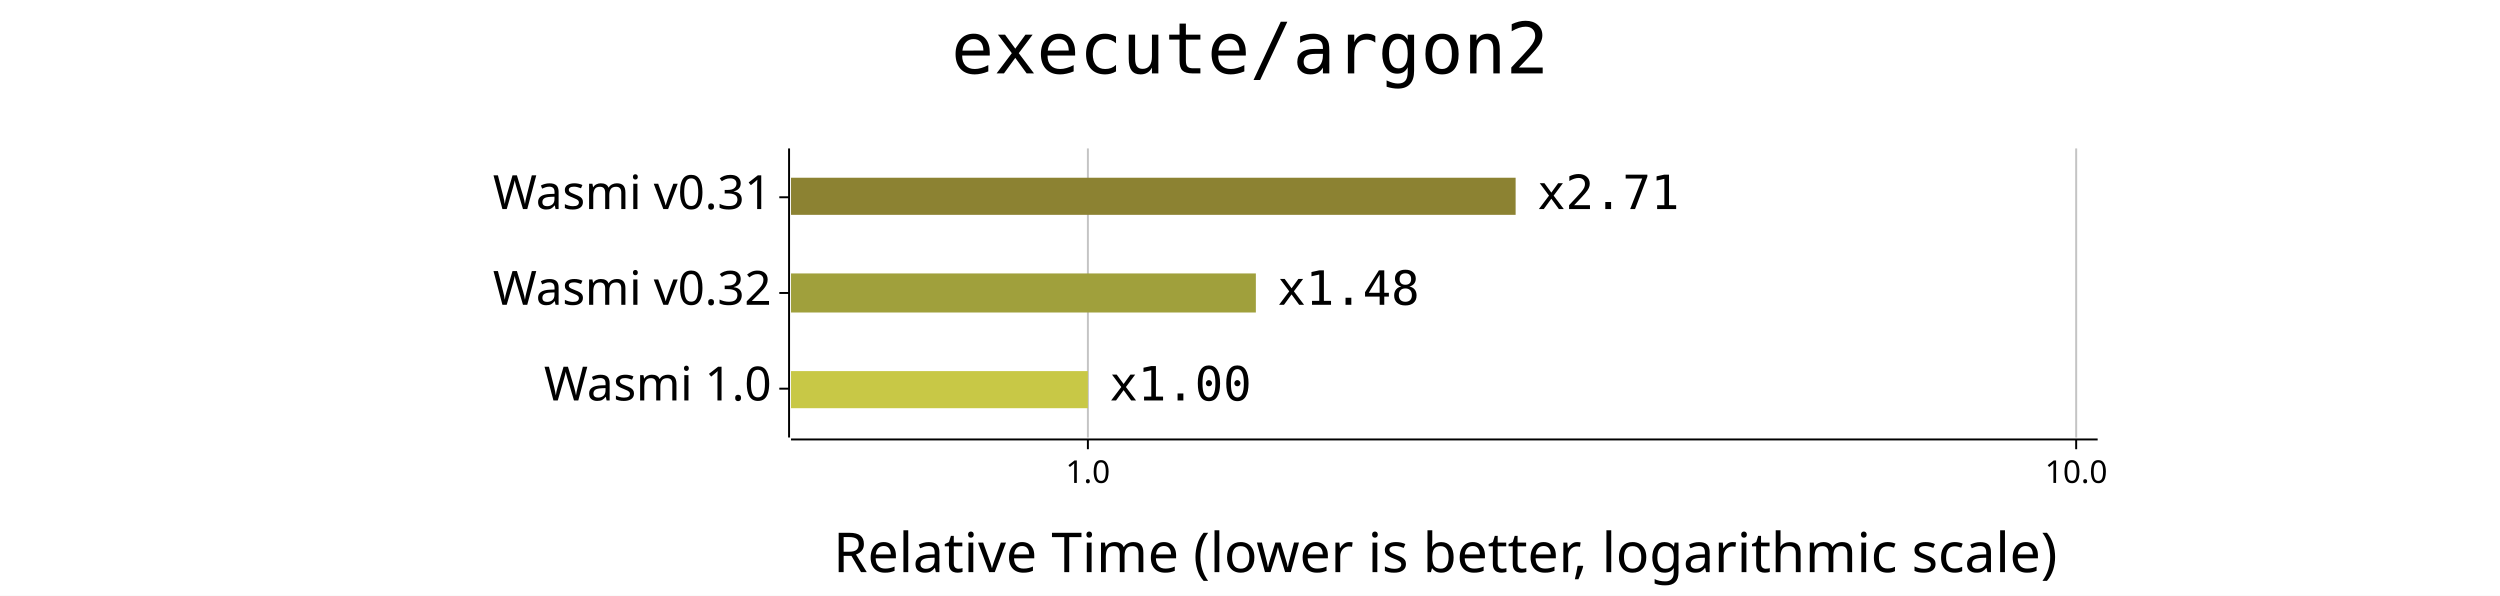
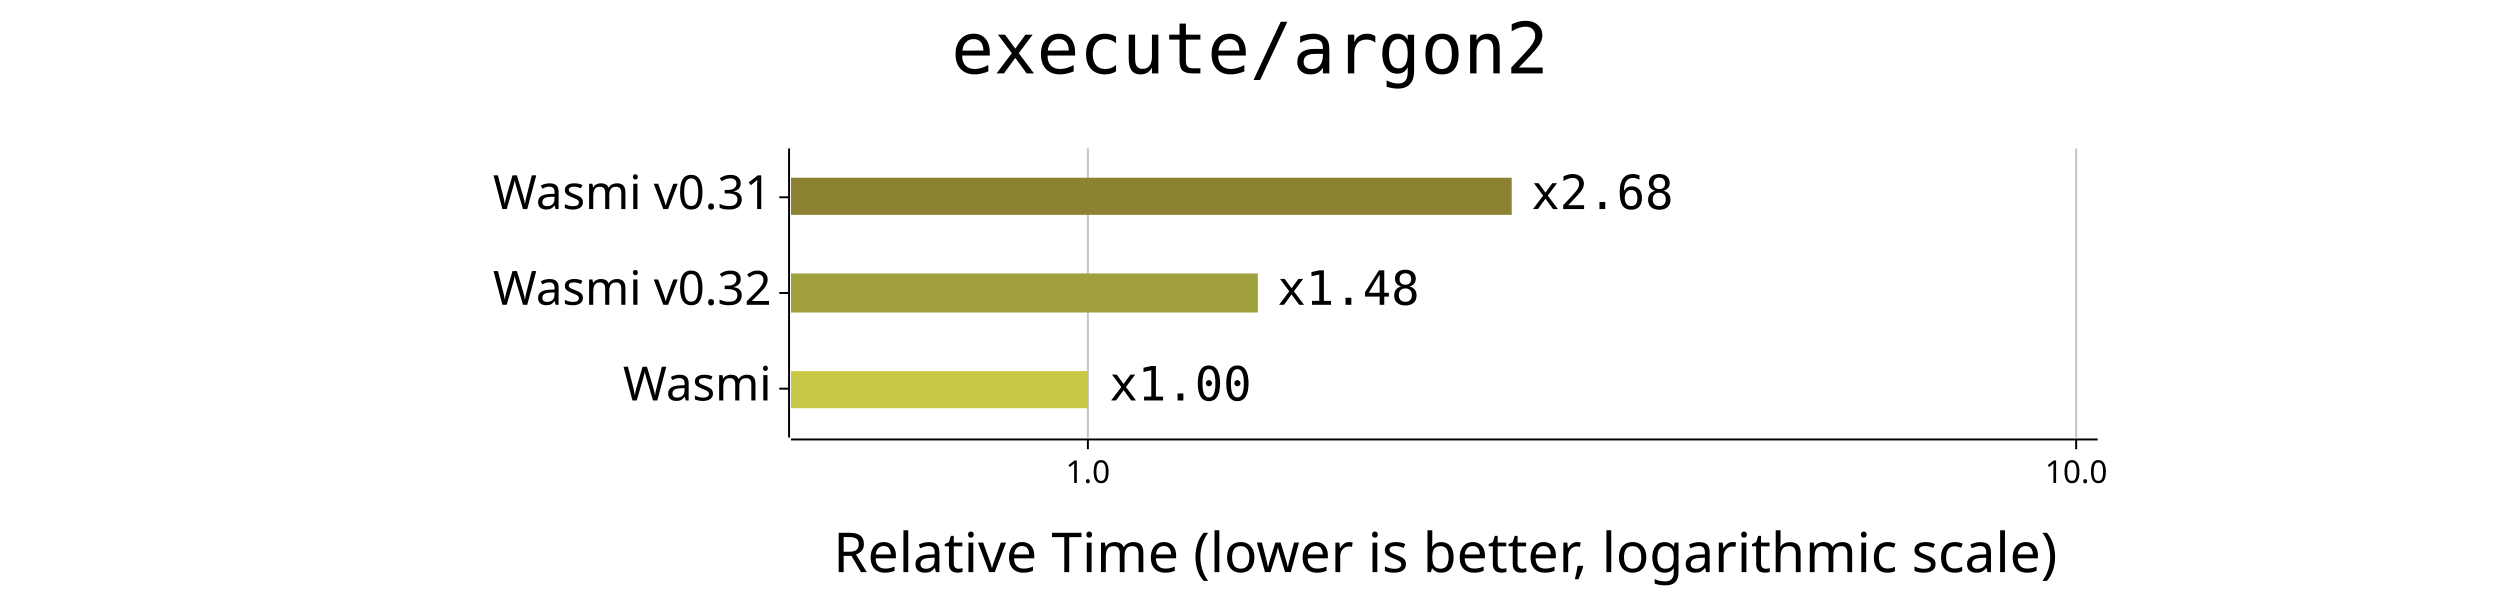
<svg xmlns="http://www.w3.org/2000/svg" width="1280" height="305" viewBox="0 0 1280 305">
  <rect x="0" y="0" width="1280" height="305" opacity="1" fill="#FFFFFF" stroke="none" />
  <text x="640" y="10" dy="0.76em" text-anchor="middle" font-family="monospace" font-size="36.29" opacity="1" fill="#000000">
execute/argon2
</text>
  <line opacity="0.1" stroke="#000000" stroke-width="1" x1="557" y1="224" x2="557" y2="76" />
  <line opacity="0.1" stroke="#000000" stroke-width="1" x1="1063" y1="224" x2="1063" y2="76" />
  <text x="5" y="150" dy="0.76em" text-anchor="middle" font-family="sans-serif" font-size="28.226" opacity="1" fill="#000000" transform="rotate(270, 5, 150)">

</text>
  <text x="740" y="300" dy="-0.5ex" text-anchor="middle" font-family="sans-serif" font-size="28.226" opacity="1" fill="#000000">
Relative Time (lower is better, logarithmic scale)
</text>
  <line opacity="0.15" stroke="#000000" stroke-width="1" x1="557" y1="224" x2="557" y2="76" />
  <line opacity="0.15" stroke="#000000" stroke-width="1" x1="1063" y1="224" x2="1063" y2="76" />
  <polyline fill="none" opacity="1" stroke="#000000" stroke-width="1" points="404,76 404,224 " />
  <text x="395" y="199" dy="0.5ex" text-anchor="end" font-family="sans-serif" font-size="24.194" opacity="1" fill="#000000">
- Wasmi 1.0
+ Wasmi
</text>
  <polyline fill="none" opacity="1" stroke="#000000" stroke-width="1" points="399,199 404,199 " />
  <text x="395" y="150" dy="0.5ex" text-anchor="end" font-family="sans-serif" font-size="24.194" opacity="1" fill="#000000">
Wasmi v0.32
</text>
  <polyline fill="none" opacity="1" stroke="#000000" stroke-width="1" points="399,150 404,150 " />
  <text x="395" y="101" dy="0.5ex" text-anchor="end" font-family="sans-serif" font-size="24.194" opacity="1" fill="#000000">
Wasmi v0.31
</text>
  <polyline fill="none" opacity="1" stroke="#000000" stroke-width="1" points="399,101 404,101 " />
  <polyline fill="none" opacity="1" stroke="#000000" stroke-width="1" points="405,225 1074,225 " />
  <text x="557" y="235" dy="0.76em" text-anchor="middle" font-family="sans-serif" font-size="16.129" opacity="1" fill="#000000">
1.0
</text>
  <polyline fill="none" opacity="1" stroke="#000000" stroke-width="1" points="557,225 557,230 " />
  <text x="1063" y="235" dy="0.76em" text-anchor="middle" font-family="sans-serif" font-size="16.129" opacity="1" fill="#000000">
10.0
</text>
  <polyline fill="none" opacity="1" stroke="#000000" stroke-width="1" points="1063,225 1063,230 " />
  <rect x="405" y="190" width="152" height="19" opacity="1" fill="#C8C846" stroke="none" />
-   <rect x="405" y="140" width="238" height="20" opacity="1" fill="#A0A03C" stroke="none" />
-   <rect x="405" y="91" width="371" height="19" opacity="1" fill="#8C8232" stroke="none" />
+   <rect x="405" y="91" width="369" height="19" opacity="1" fill="#8C8232" stroke="none" />
+   <rect x="405" y="140" width="239" height="20" opacity="1" fill="#A0A03C" stroke="none" />
  <text x="568" y="199" dy="0.5ex" text-anchor="start" font-family="monospace" font-size="24.194" opacity="1" fill="#000000">
x1.00
</text>
  <text x="654" y="150" dy="0.5ex" text-anchor="start" font-family="monospace" font-size="24.194" opacity="1" fill="#000000">
x1.48
</text>
-   <text x="787" y="101" dy="0.5ex" text-anchor="start" font-family="monospace" font-size="24.194" opacity="1" fill="#000000">
- x2.71
+   <text x="784" y="101" dy="0.5ex" text-anchor="start" font-family="monospace" font-size="24.194" opacity="1" fill="#000000">
+ x2.68
</text>
</svg>
